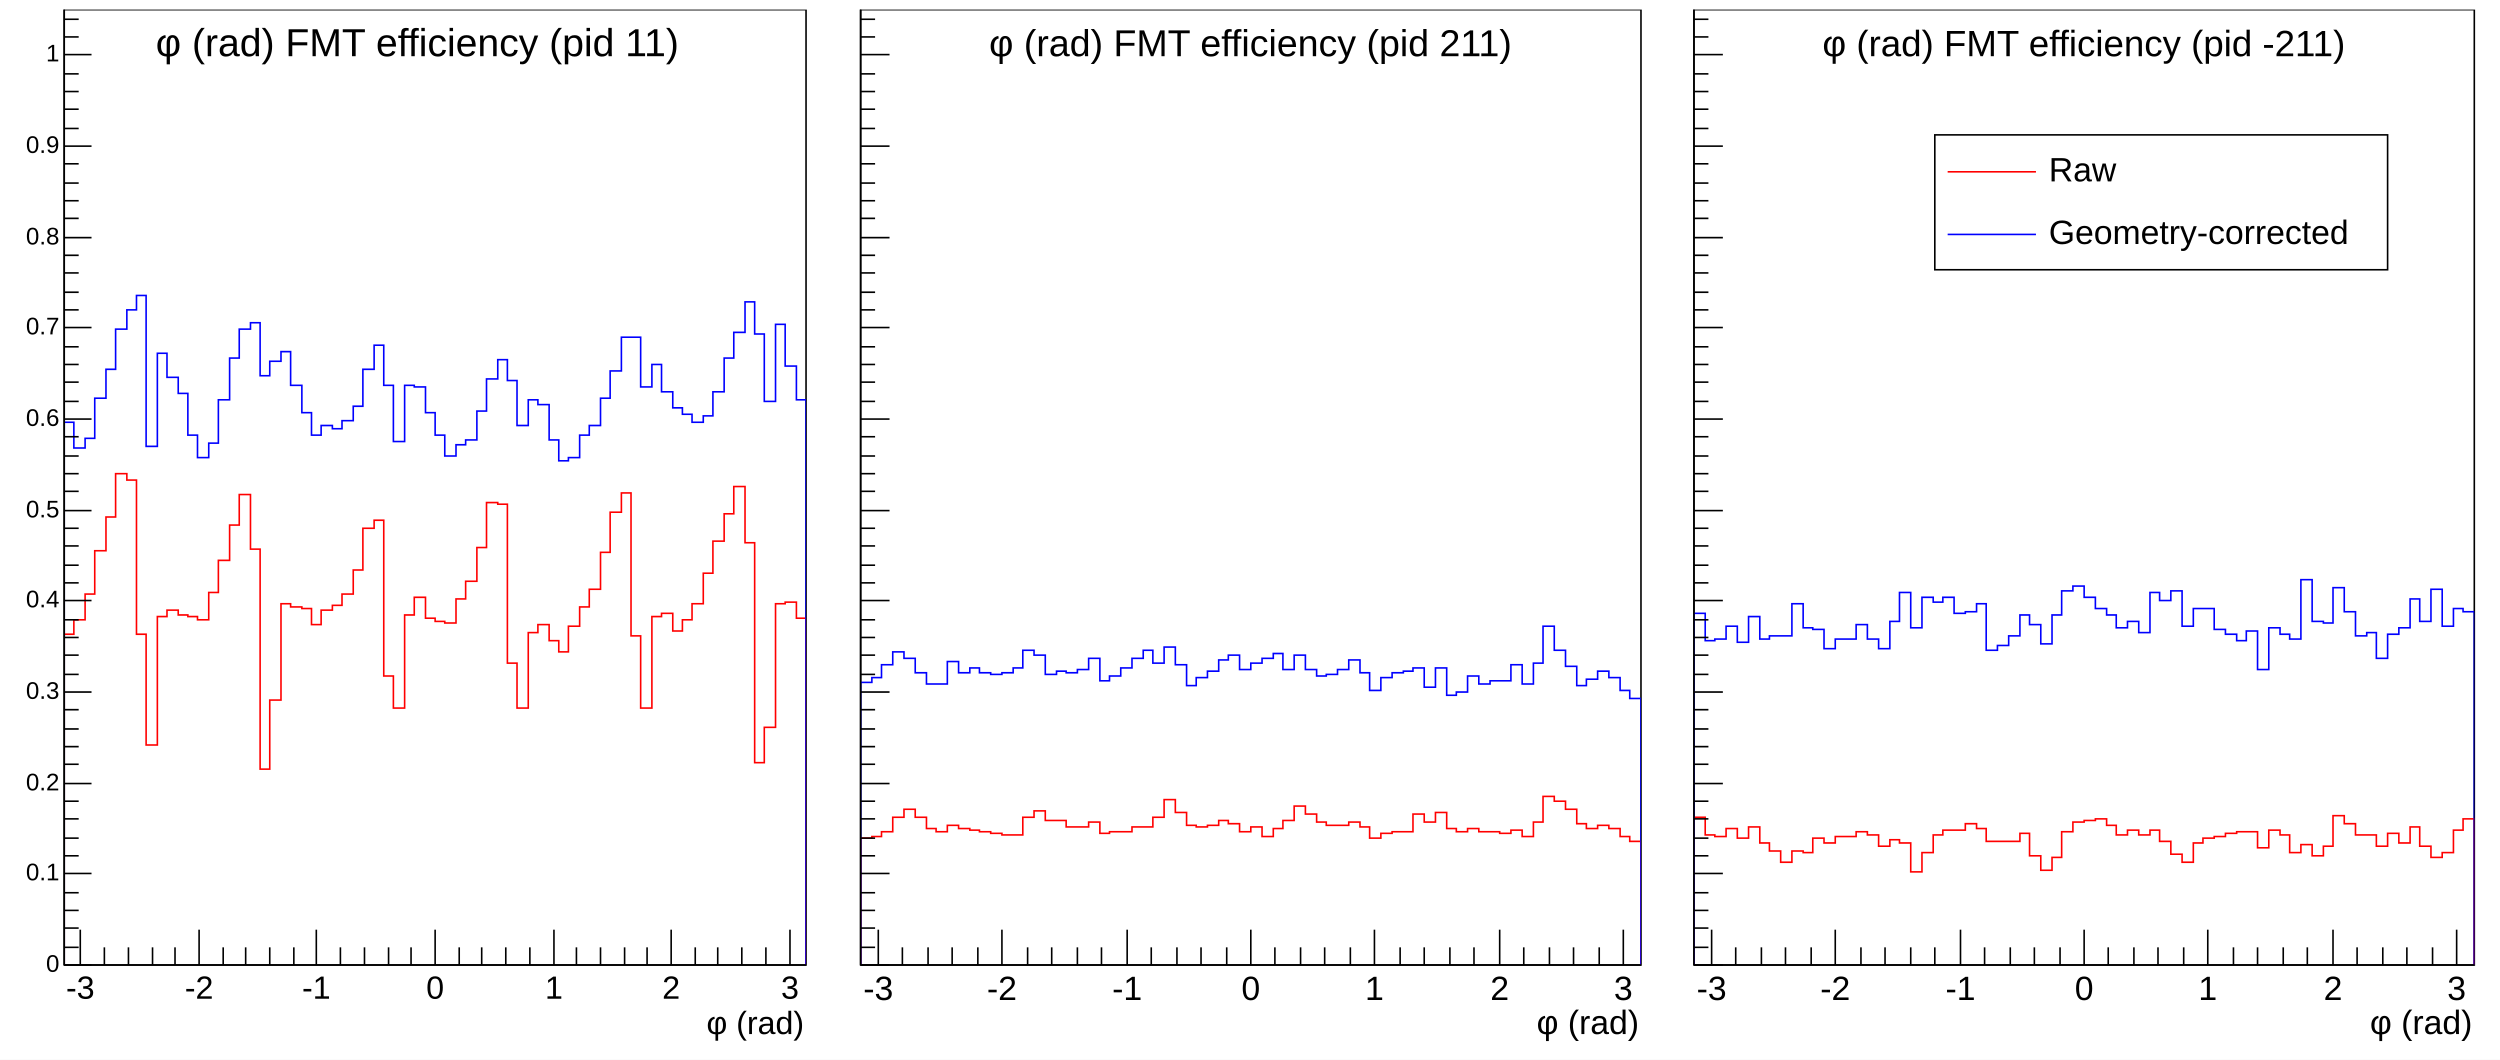
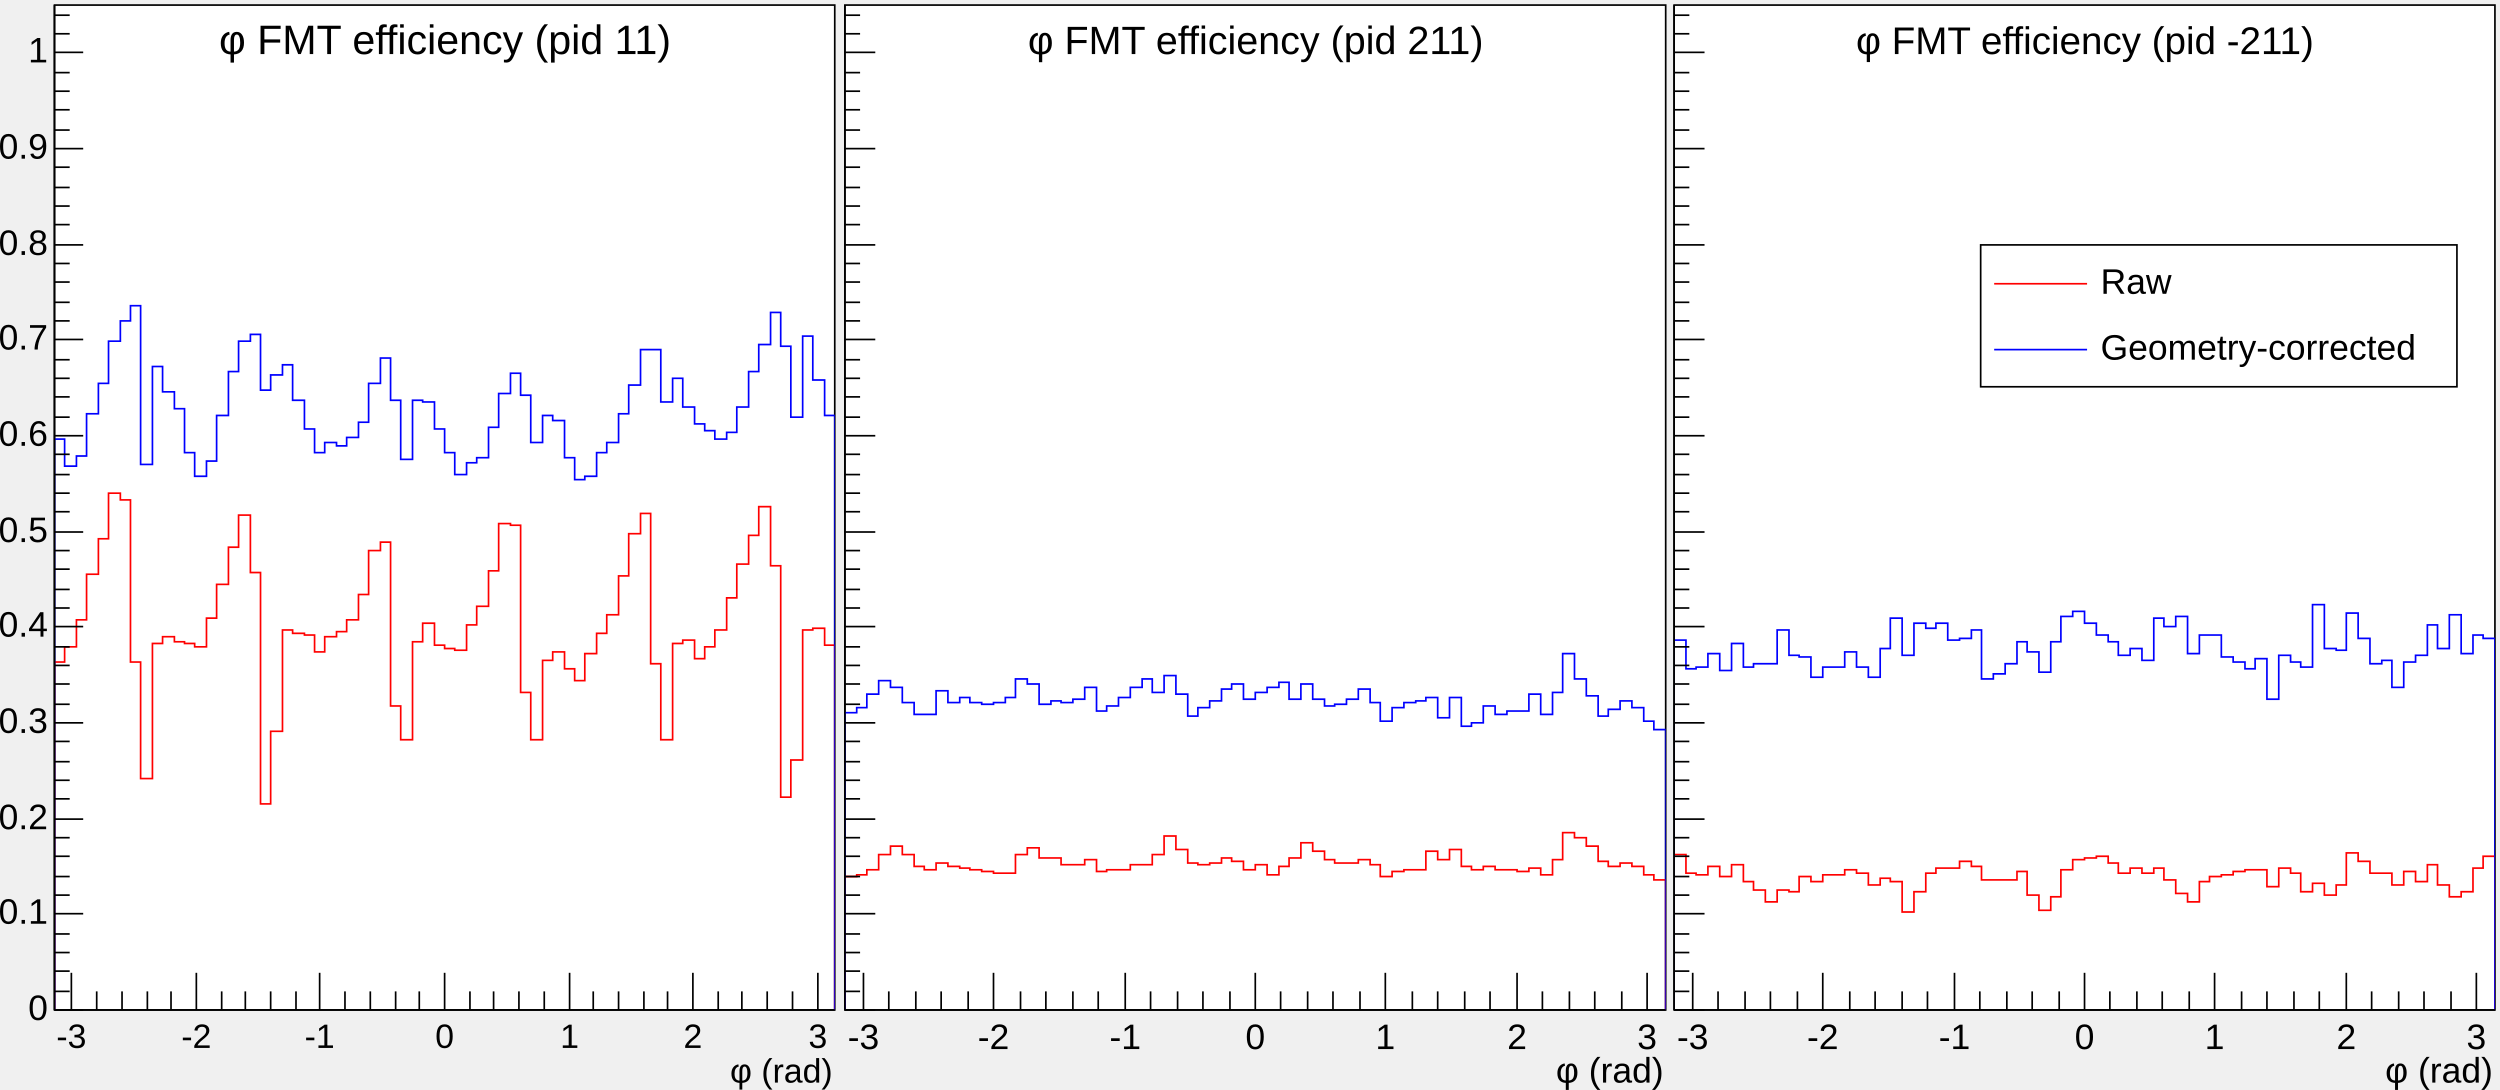
- <svg xmlns="http://www.w3.org/2000/svg" width="1557" height="660" version="1.1" id="svg412">
+ <svg xmlns="http://www.w3.org/2000/svg" width="1480.257" height="645.358" version="1.1" id="svg412">
  <defs id="defs416" />
-   <path style="pointer-events: visiblefill; fill: rgb(255, 255, 255);" d="M0,0H1557V660H0Z" id="path2" />
-   <g id="g410">
-     <svg viewBox="0 0 488 647" preserveAspectRatio="none" x="16" y="6" width="488" height="647" version="1.1" id="svg128">
-       <path d="M0,0H488V647H0Z" style="pointer-events: visiblefill; fill: rgb(255, 255, 255);" id="path6" />
-       <g id="g126">
-         <g transform="translate(24,0)" id="g100">
-           <path d="M0,0H462V595H0Z" style="fill: rgb(255, 255, 255); stroke: rgb(0, 0, 0); stroke-width: 1; pointer-events: visiblefill;" id="path10" />
-           <svg x="0" y="0" overflow="hidden" width="462" height="595" viewBox="0 0 462 595" style="pointer-events: visiblefill;" version="1.1" id="svg20">
-             <g id="g14">
-               <path d="M0,389h6v-9h7v-16h6v-27h7v-21h6v-27h7v4h6v96h6v69h7v-80h6v-4h7v3h6v1h6v2h7v-17h6v-20h7v-22h6v-19h7v34h6v137h6v-43h7v-60h6v2h7v1h6v10h6v-9h7v-3h6v-7h7v-15h6v-26h7v-5h6v97h6v20h7v-58h6v-11h7v13h6v2h6v1h7v-15h6v-11h7v-21h6v-28h7v1h6v99h6v28h7v-47h6v-5h7v10h6v7h6v-16h7v-12h6v-11h7v-23h6v-25h7v-12h6v89h6v45h7v-57h6v-2h7v11h6v-7h6v-10h7v-19h6v-20h7v-17h6v-17h7v35h6v137h6v-22h7v-77h6v-1h7v10h6L462,598H0Z" style="stroke-linejoin: miter; stroke: rgb(255, 0, 0); stroke-width: 1; fill: none;" id="path12" />
-             </g>
-             <g id="g18">
-               <path d="M0,257h6v16h7v-6h6v-25h7v-18h6v-25h7v-12h6v-9h6v94h7v-58h6v15h7v10h6v26h6v14h7v-9h6v-27h7v-26h6v-18h7v-4h6v33h6v-9h7v-6h6v21h7v17h6v14h6v-6h7v2h6v-5h7v-9h6v-23h7v-15h6v25h6v35h7v-35h6v1h7v16h6v14h6v13h7v-7h6v-3h7v-18h6v-20h7v-12h6v13h6v28h7v-16h6v3h7v22h6v13h6v-2h7v-14h6v-6h7v-17h6v-17h7v-21h12v31h7v-14h6v17h7v10h6v4h6v5h7v-4h6v-15h7v-21h6v-16h7v-19h6v20h6v42h7v-48h6v26h7v21h6L462,598H0Z" style="stroke-linejoin: miter; stroke: rgb(0, 0, 255); stroke-width: 1; fill: none;" id="path16" />
-             </g>
-           </svg>
-           <g id="g80">
-             <g transform="translate(0,595)" id="g48">
-               <path d="M0,0h462M10,-22V0M25,-11V0M40,-11V0M55,-11V0M69,-11V0M84,-22V0M99,-11V0M113,-11V0M128,-11V0M143,-11V0M157,-22V0M172,-11V0M187,-11V0M202,-11V0M216,-11V0M231,-22V0M246,-11V0M260,-11V0M275,-11V0M290,-11V0M305,-22V0M319,-11V0M334,-11V0M349,-11V0M363,-11V0M378,-22V0M393,-11V0M407,-11V0M422,-11V0M437,-11V0M452,-22V0" style="stroke: rgb(0, 0, 0); stroke-width: 1;" id="path22" />
-               <g font-family="Arial" font-size="20" xml:space="preserve" fill="#000000" text-anchor="middle" id="g38">
-                 <text dy=".8em" transform="translate(10,5)" id="text24">-3</text>
-                 <text dy=".8em" transform="translate(84,5)" id="text26">-2</text>
-                 <text dy=".8em" transform="translate(157,5)" id="text28">-1</text>
-                 <text dy=".8em" transform="translate(231,5)" id="text30">0</text>
-                 <text dy=".8em" transform="translate(305,5)" id="text32">1</text>
-                 <text dy=".8em" transform="translate(378,5)" id="text34">2</text>
-                 <text dy=".8em" transform="translate(452,5)" id="text36">3</text>
-               </g>
-               <rect x="0" y="0" width="462" height="23" style="opacity: 0; cursor: crosshair;" id="rect40" />
-               <g font-family="Arial" font-size="20" xml:space="preserve" style="cursor: move;" transform="translate(462,36)" id="g46">
-                 <g transform="translate(-62,7)" id="g44">
-                   <text fill="#000000" font-size="20" id="text42">φ (rad)</text>
-                 </g>
-               </g>
-             </g>
-             <g id="g78">
-               <path d="M0,0v595M17,595H0M9,584H0M9,572H0M9,561H0M9,550H0M17,538H0M9,527H0M9,516H0M9,504H0M9,493H0M17,482H0M9,470H0M9,459H0M9,448H0M9,436H0M17,425H0M9,414H0M9,402H0M9,391H0M9,380H0M17,368H0M9,357H0M9,346H0M9,334H0M9,323H0M17,312H0M9,300H0M9,289H0M9,278H0M9,266H0M17,255H0M9,244H0M9,232H0M9,221H0M9,210H0M17,198H0M9,187H0M9,176H0M9,164H0M9,153H0M17,142H0M9,130H0M9,119H0M9,108H0M9,96H0M17,85H0M9,74H0M9,62H0M9,51H0M9,40H0M17,28H0M9,17H0M9,6H0" style="stroke: rgb(0, 0, 0); stroke-width: 1;" id="path50" />
-               <g font-family="Arial" font-size="15" xml:space="preserve" fill="#000000" text-anchor="end" id="g74">
-                 <text dominant-baseline="middle" transform="translate(-3,595)" id="text52">0</text>
-                 <text dominant-baseline="middle" transform="translate(-3,538)" id="text54">0.1</text>
-                 <text dominant-baseline="middle" transform="translate(-3,482)" id="text56">0.2</text>
-                 <text dominant-baseline="middle" transform="translate(-3,425)" id="text58">0.3</text>
-                 <text dominant-baseline="middle" transform="translate(-3,368)" id="text60">0.4</text>
-                 <text dominant-baseline="middle" transform="translate(-3,312)" id="text62">0.5</text>
-                 <text dominant-baseline="middle" transform="translate(-3,255)" id="text64">0.6</text>
-                 <text dominant-baseline="middle" transform="translate(-3,198)" id="text66">0.7</text>
-                 <text dominant-baseline="middle" transform="translate(-3,142)" id="text68">0.8</text>
-                 <text dominant-baseline="middle" transform="translate(-3,85)" id="text70">0.9</text>
-                 <text dominant-baseline="middle" transform="translate(-3,28)" id="text72">1</text>
-               </g>
-               <rect x="-31" y="0" width="31" height="595" style="opacity: 0; cursor: crosshair;" id="rect76" />
-             </g>
+   <g transform="translate(32.25733,3)" id="g100">
+     <path d="M 0,0 H 462 V 595 H 0 Z" style="fill:#ffffff;stroke:#000000;stroke-width:1" id="path10" />
+     <svg x="0" y="0" overflow="hidden" width="462" height="595" viewBox="0 0 462 595" version="1.1" id="svg20">
+       <g id="g14">
+         <path d="m 0,389 h 6 v -9 h 7 v -16 h 6 v -27 h 7 v -21 h 6 v -27 h 7 v 4 h 6 v 96 h 6 v 69 h 7 v -80 h 6 v -4 h 7 v 3 h 6 v 1 h 6 v 2 h 7 v -17 h 6 v -20 h 7 v -22 h 6 v -19 h 7 v 34 h 6 v 137 h 6 v -43 h 7 v -60 h 6 v 2 h 7 v 1 h 6 v 10 h 6 v -9 h 7 v -3 h 6 v -7 h 7 v -15 h 6 v -26 h 7 v -5 h 6 v 97 h 6 v 20 h 7 v -58 h 6 v -11 h 7 v 13 h 6 v 2 h 6 v 1 h 7 v -15 h 6 v -11 h 7 v -21 h 6 v -28 h 7 v 1 h 6 v 99 h 6 v 28 h 7 v -47 h 6 v -5 h 7 v 10 h 6 v 7 h 6 v -16 h 7 v -12 h 6 v -11 h 7 v -23 h 6 v -25 h 7 v -12 h 6 v 89 h 6 v 45 h 7 v -57 h 6 v -2 h 7 v 11 h 6 v -7 h 6 v -10 h 7 v -19 h 6 v -20 h 7 v -17 h 6 v -17 h 7 v 35 h 6 v 137 h 6 v -22 h 7 v -77 h 6 v -1 h 7 v 10 h 6 V 598 H 0 Z" style="fill:none;stroke:#ff0000;stroke-width:1;stroke-linejoin:miter" id="path12" />
+       </g>
+       <g id="g18">
+         <path d="m 0,257 h 6 v 16 h 7 v -6 h 6 v -25 h 7 v -18 h 6 v -25 h 7 v -12 h 6 v -9 h 6 v 94 h 7 v -58 h 6 v 15 h 7 v 10 h 6 v 26 h 6 v 14 h 7 v -9 h 6 v -27 h 7 v -26 h 6 v -18 h 7 v -4 h 6 v 33 h 6 v -9 h 7 v -6 h 6 v 21 h 7 v 17 h 6 v 14 h 6 v -6 h 7 v 2 h 6 v -5 h 7 v -9 h 6 v -23 h 7 v -15 h 6 v 25 h 6 v 35 h 7 v -35 h 6 v 1 h 7 v 16 h 6 v 14 h 6 v 13 h 7 v -7 h 6 v -3 h 7 v -18 h 6 v -20 h 7 v -12 h 6 v 13 h 6 v 28 h 7 v -16 h 6 v 3 h 7 v 22 h 6 v 13 h 6 v -2 h 7 v -14 h 6 v -6 h 7 v -17 h 6 v -17 h 7 v -21 h 12 v 31 h 7 v -14 h 6 v 17 h 7 v 10 h 6 v 4 h 6 v 5 h 7 v -4 h 6 v -15 h 7 v -21 h 6 v -16 h 7 v -19 h 6 v 20 h 6 v 42 h 7 v -48 h 6 v 26 h 7 v 21 h 6 V 598 H 0 Z" style="fill:none;stroke:#0000ff;stroke-width:1;stroke-linejoin:miter" id="path16" />
+       </g>
+     </svg>
+     <g id="g80">
+       <g transform="translate(0,595)" id="g48">
+         <path d="M 0,0 H 462 M 10,-22 V 0 M 25,-11 V 0 M 40,-11 V 0 M 55,-11 V 0 M 69,-11 V 0 M 84,-22 V 0 M 99,-11 V 0 m 14,-11 V 0 m 15,-11 V 0 m 15,-11 V 0 m 14,-22 V 0 m 15,-11 V 0 m 15,-11 V 0 m 15,-11 V 0 m 14,-11 V 0 m 15,-22 V 0 m 15,-11 V 0 m 14,-11 V 0 m 15,-11 V 0 m 15,-11 V 0 m 15,-22 V 0 m 14,-11 V 0 m 15,-11 V 0 m 15,-11 V 0 m 14,-11 V 0 m 15,-22 V 0 m 15,-11 V 0 m 14,-11 V 0 m 15,-11 V 0 m 15,-11 V 0 m 15,-22 V 0" style="stroke:#000000;stroke-width:1" id="path22" />
+         <g font-family="Arial" font-size="20px" xml:space="preserve" fill="#000000" text-anchor="middle" id="g38" transform="translate(0,1.464844)">
+           <text dy="0.8em" transform="translate(10,5)" id="text24">-3</text>
+           <text dy="0.8em" transform="translate(84,5)" id="text26">-2</text>
+           <text dy="0.8em" transform="translate(157,5)" id="text28">-1</text>
+           <text dy="0.8em" transform="translate(231,5)" id="text30">0</text>
+           <text dy="0.8em" transform="translate(305,5)" id="text32">1</text>
+           <text dy="0.8em" transform="translate(378,5)" id="text34">2</text>
+           <text dy="0.8em" transform="translate(452,5)" id="text36">3</text>
+         </g>
+         <rect x="0" y="0" width="462" height="23" style="opacity:0" id="rect40" />
+         <g font-family="Arial" font-size="20px" xml:space="preserve" transform="translate(462,36)" id="g46">
+           <g transform="translate(-62,7)" id="g44">
+             <text fill="#000000" font-size="20px" id="text42">φ (rad)</text>
          </g>
-           <path d="M2,2h15v-5h-20v20h5Z" style="opacity: 0; cursor: nw-resize;" id="path82" />
-           <path d="M460,2h-15v-5h20v20h-5 Z" style="opacity: 0; cursor: ne-resize;" id="path84" />
-           <path d="M2,593h15v5h-20v-20h5Z" style="opacity: 0; cursor: sw-resize;" id="path86" />
-           <path d="M460,593h-15v5h20v-20h-5Z" style="opacity: 0; cursor: se-resize;" id="path88" />
-           <path d="M-3,18h5v559h-5Z" style="opacity: 0; cursor: w-resize;" id="path90" />
-           <path d="M465,18h-5v559h5Z" style="opacity: 0; cursor: e-resize;" id="path92" />
-           <path d="M18,-3v5h426v-5Z" style="opacity: 0; cursor: n-resize;" id="path94" />
-           <path d="M18,598v-5h426v5Z" style="opacity: 0; cursor: s-resize;" id="path96" />
-           <style id="style98">
+         </g>
+       </g>
+       <g id="g78">
+         <path d="m 0,0 v 595 m 17,0 H 0 M 9,584 H 0 M 9,572 H 0 M 9,561 H 0 M 9,550 H 0 M 17,538 H 0 M 9,527 H 0 M 9,516 H 0 M 9,504 H 0 M 9,493 H 0 M 17,482 H 0 M 9,470 H 0 M 9,459 H 0 M 9,448 H 0 M 9,436 H 0 M 17,425 H 0 M 9,414 H 0 M 9,402 H 0 M 9,391 H 0 M 9,380 H 0 M 17,368 H 0 M 9,357 H 0 M 9,346 H 0 M 9,334 H 0 M 9,323 H 0 M 17,312 H 0 M 9,300 H 0 M 9,289 H 0 M 9,278 H 0 M 9,266 H 0 M 17,255 H 0 M 9,244 H 0 M 9,232 H 0 M 9,221 H 0 M 9,210 H 0 M 17,198 H 0 M 9,187 H 0 M 9,176 H 0 M 9,164 H 0 M 9,153 H 0 M 17,142 H 0 M 9,130 H 0 M 9,119 H 0 M 9,108 H 0 M 9,96 H 0 M 17,85 H 0 M 9,74 H 0 M 9,62 H 0 M 9,51 H 0 M 9,40 H 0 M 17,28 H 0 M 9,17 H 0 M 9,6 H 0" style="stroke:#000000;stroke-width:1" id="path50" />
+         <rect x="-31" y="0" width="31" height="595" style="opacity:0" id="rect76" />
+       </g>
+     </g>
+     <path d="M 2,2 H 17 V -3 H -3 v 20 h 5 z" style="opacity:0" id="path82" />
+     <path d="m 460,2 h -15 v -5 h 20 v 20 h -5 z" style="opacity:0" id="path84" />
+     <path d="m 2,593 h 15 v 5 H -3 v -20 h 5 z" style="opacity:0" id="path86" />
+     <path d="m 460,593 h -15 v 5 h 20 v -20 h -5 z" style="opacity:0" id="path88" />
+     <path d="M -3,18 H 2 V 577 H -3 Z" style="opacity:0" id="path90" />
+     <path d="m 465,18 h -5 v 559 h 5 z" style="opacity:0" id="path92" />
+     <path d="M 18,-3 V 2 H 444 V -3 Z" style="opacity:0" id="path94" />
+     <path d="m 18,598 v -5 h 426 v 5 z" style="opacity:0" id="path96" />
+     <style id="style98">
.jsroot rect.h1bin { stroke: #4572A7; fill: #4572A7; opacity: 0; }
.jsroot rect.zoom { stroke: steelblue; fill-opacity: 0.1; }
.jsroot path.zoom { stroke: steelblue; fill-opacity: 0.1; }
.jsroot svg:not(:root) { overflow: hidden; }</style>
+   </g>
+   <g transform="matrix(0.812,0,0,0.812,129.7055,32)" id="g106" style="font-size:24px;font-family:Arial">
+     <text fill="#000000" font-size="30px" id="text104">φ FMT efficiency (pid 11)</text>
+   </g>
+   <g transform="translate(500.2573,3)" id="g226">
+     <path d="M 0,0 H 486 V 595 H 0 Z" style="fill:#ffffff;stroke:#000000;stroke-width:1" id="path136" />
+     <svg x="0" y="0" overflow="hidden" width="486" height="595" viewBox="0 0 486 595" version="1.1" id="svg146">
+       <g id="g140">
+         <path d="m 0,516 h 7 v -1 h 6 v -3 h 7 v -9 h 7 v -5 h 7 v 5 h 7 v 7 h 6 v 2 h 7 v -4 h 7 v 2 h 7 v 1 h 6 v 1 h 7 v 1 h 7 v 1 h 13 v -11 h 7 v -4 h 7 v 6 h 13 v 4 h 14 v -3 h 7 v 7 h 6 v -1 h 14 v -3 h 13 v -6 h 7 v -11 h 7 v 8 h 7 v 8 h 6 v 1 h 7 v -1 h 7 v -3 h 6 v 2 h 7 v 5 h 7 v -3 h 7 v 6 h 7 v -5 h 6 v -5 h 7 v -9 h 7 v 5 h 7 v 5 h 6 v 2 h 14 v -2 h 7 v 3 h 6 v 7 h 7 v -3 h 7 v -1 h 13 v -11 h 7 v 5 h 7 v -6 h 7 v 10 h 6 v 2 h 7 v -2 h 7 v 2 h 13 v 1 h 7 v -2 h 7 v 4 h 7 v -9 h 6 v -16 h 7 v 3 h 7 v 5 h 7 v 9 h 6 v 3 h 7 v -2 h 7 v 2 h 7 v 5 h 6 v 3 h 7 v 80 H 0 Z" style="fill:none;stroke:#ff0000;stroke-width:1;stroke-linejoin:miter" id="path138" />
+       </g>
+       <g id="g144">
+         <path d="m 0,419 h 7 v -3 h 6 v -8 h 7 v -8 h 7 v 4 h 7 v 9 h 7 v 7 h 13 v -14 h 7 v 7 h 7 v -3 h 6 v 3 h 7 v 1 h 7 v -1 h 7 v -3 h 6 v -11 h 7 v 3 h 7 v 12 h 7 v -2 h 6 v 1 h 7 v -2 h 7 v -7 h 7 v 14 h 6 v -3 h 7 v -5 h 7 v -6 h 7 v -5 h 6 v 8 h 7 v -10 h 7 v 11 h 7 v 13 h 6 v -5 h 7 v -4 h 7 v -7 h 6 v -3 h 7 v 9 h 7 v -4 h 7 v -3 h 7 v -3 h 6 v 10 h 7 v -9 h 7 v 9 h 7 v 4 h 6 v -1 h 7 v -3 h 7 v -6 h 7 v 8 h 6 v 11 h 7 v -8 h 7 v -3 h 7 v -1 h 6 v -2 h 7 v 12 h 7 v -12 h 7 v 17 h 6 v -2 h 7 v -10 h 7 v 5 h 7 v -2 h 13 v -10 h 7 v 12 h 7 v -13 h 6 v -23 h 7 v 15 h 7 v 10 h 7 v 12 h 6 v -4 h 7 v -5 h 7 v 4 h 7 v 8 h 6 v 5 h 7 V 598 H 0 Z" style="fill:none;stroke:#0000ff;stroke-width:1;stroke-linejoin:miter" id="path142" />
+       </g>
+     </svg>
+     <g id="g206">
+       <g transform="translate(0,595)" id="g174">
+         <path d="M 0,0 H 486 M 11,-22 V 0 M 26,-11 V 0 M 42,-11 V 0 M 57,-11 V 0 M 73,-11 V 0 M 88,-22 V 0 m 16,-11 V 0 m 15,-11 V 0 m 16,-11 V 0 m 15,-11 V 0 m 16,-22 V 0 m 15,-11 V 0 m 16,-11 V 0 m 15,-11 V 0 m 16,-11 V 0 m 15,-22 V 0 m 15,-11 V 0 m 16,-11 V 0 m 15,-11 V 0 m 16,-11 V 0 m 15,-22 V 0 m 16,-11 V 0 m 15,-11 V 0 m 16,-11 V 0 m 15,-11 V 0 m 16,-22 V 0 m 15,-11 V 0 m 16,-11 V 0 m 15,-11 V 0 m 16,-11 V 0 m 15,-22 V 0" style="stroke:#000000;stroke-width:1" id="path148" />
+         <g font-family="Arial" font-size="21px" xml:space="preserve" fill="#000000" text-anchor="middle" id="g164" transform="translate(0,1.363085)">
+           <text dy="0.8em" transform="translate(11,5)" id="text150">-3</text>
+           <text dy="0.8em" transform="translate(88,5)" id="text152">-2</text>
+           <text dy="0.8em" transform="translate(166,5)" id="text154">-1</text>
+           <text dy="0.8em" transform="translate(243,5)" id="text156">0</text>
+           <text dy="0.8em" transform="translate(320,5)" id="text158">1</text>
+           <text dy="0.8em" transform="translate(398,5)" id="text160">2</text>
+           <text dy="0.8em" transform="translate(475,5)" id="text162">3</text>
        </g>
-         <g transform="translate(73,3)" font-family="Arial" font-size="24" xml:space="preserve" style="cursor: move;" id="g124">
-           <path d="M0,0H342V36H0Z" style="fill: none; pointer-events: visiblefill;" id="path102" />
-           <g transform="translate(8,26) scale(0.812)" id="g106">
-             <text fill="#000000" font-size="30" id="text104">φ (rad) FMT efficiency (pid 11)</text>
+         <rect x="0" y="0" width="486" height="24" style="opacity:0" id="rect166" />
+         <g font-family="Arial" font-size="21px" xml:space="preserve" transform="translate(486,36)" id="g172">
+           <g transform="translate(-65,7)" id="g170">
+             <text fill="#000000" font-size="21px" id="text168">φ (rad)</text>
          </g>
-           <path d="M2,2h15v-5h-20v20h5Z" style="opacity: 0; cursor: nw-resize;" id="path108" />
-           <path d="M340,2h-15v-5h20v20h-5 Z" style="opacity: 0; cursor: ne-resize;" id="path110" />
-           <path d="M2,34h15v5h-20v-20h5Z" style="opacity: 0; cursor: sw-resize;" id="path112" />
-           <path d="M340,34h-15v5h20v-20h-5Z" style="opacity: 0; cursor: se-resize;" id="path114" />
-           <path d="M-3,18h5v0h-5Z" style="opacity: 0; cursor: w-resize;" id="path116" />
-           <path d="M345,18h-5v0h5Z" style="opacity: 0; cursor: e-resize;" id="path118" />
-           <path d="M18,-3v5h306v-5Z" style="opacity: 0; cursor: n-resize;" id="path120" />
-           <path d="M18,39v-5h306v5Z" style="opacity: 0; cursor: s-resize;" id="path122" />
        </g>
      </g>
-     </svg>
-     <svg viewBox="0 0 488 647" preserveAspectRatio="none" x="535" y="6" width="488" height="647" version="1.1" id="svg254">
-       <path d="M0,0H488V647H0Z" style="pointer-events: visiblefill; fill: rgb(255, 255, 255);" id="path132" />
-       <g id="g252">
-         <g transform="translate(1,0)" id="g226">
-           <path d="M0,0H486V595H0Z" style="fill: rgb(255, 255, 255); stroke: rgb(0, 0, 0); stroke-width: 1; pointer-events: visiblefill;" id="path136" />
-           <svg x="0" y="0" overflow="hidden" width="486" height="595" viewBox="0 0 486 595" style="pointer-events: visiblefill;" version="1.1" id="svg146">
-             <g id="g140">
-               <path d="M0,516h7v-1h6v-3h7v-9h7v-5h7v5h7v7h6v2h7v-4h7v2h7v1h6v1h7v1h7v1h13v-11h7v-4h7v6h13v4h14v-3h7v7h6v-1h14v-3h13v-6h7v-11h7v8h7v8h6v1h7v-1h7v-3h6v2h7v5h7v-3h7v6h7v-5h6v-5h7v-9h7v5h7v5h6v2h14v-2h7v3h6v7h7v-3h7v-1h13v-11h7v5h7v-6h7v10h6v2h7v-2h7v2h13v1h7v-2h7v4h7v-9h6v-16h7v3h7v5h7v9h6v3h7v-2h7v2h7v5h6v3h7L486,598H0Z" style="stroke-linejoin: miter; stroke: rgb(255, 0, 0); stroke-width: 1; fill: none;" id="path138" />
-             </g>
-             <g id="g144">
-               <path d="M0,419h7v-3h6v-8h7v-8h7v4h7v9h7v7h13v-14h7v7h7v-3h6v3h7v1h7v-1h7v-3h6v-11h7v3h7v12h7v-2h6v1h7v-2h7v-7h7v14h6v-3h7v-5h7v-6h7v-5h6v8h7v-10h7v11h7v13h6v-5h7v-4h7v-7h6v-3h7v9h7v-4h7v-3h7v-3h6v10h7v-9h7v9h7v4h6v-1h7v-3h7v-6h7v8h6v11h7v-8h7v-3h7v-1h6v-2h7v12h7v-12h7v17h6v-2h7v-10h7v5h7v-2h13v-10h7v12h7v-13h6v-23h7v15h7v10h7v12h6v-4h7v-5h7v4h7v8h6v5h7L486,598H0Z" style="stroke-linejoin: miter; stroke: rgb(0, 0, 255); stroke-width: 1; fill: none;" id="path142" />
-             </g>
-           </svg>
-           <g id="g206">
-             <g transform="translate(0,595)" id="g174">
-               <path d="M0,0h486M11,-22V0M26,-11V0M42,-11V0M57,-11V0M73,-11V0M88,-22V0M104,-11V0M119,-11V0M135,-11V0M150,-11V0M166,-22V0M181,-11V0M197,-11V0M212,-11V0M228,-11V0M243,-22V0M258,-11V0M274,-11V0M289,-11V0M305,-11V0M320,-22V0M336,-11V0M351,-11V0M367,-11V0M382,-11V0M398,-22V0M413,-11V0M429,-11V0M444,-11V0M460,-11V0M475,-22V0" style="stroke: rgb(0, 0, 0); stroke-width: 1;" id="path148" />
-               <g font-family="Arial" font-size="21" xml:space="preserve" fill="#000000" text-anchor="middle" id="g164">
-                 <text dy=".8em" transform="translate(11,5)" id="text150">-3</text>
-                 <text dy=".8em" transform="translate(88,5)" id="text152">-2</text>
-                 <text dy=".8em" transform="translate(166,5)" id="text154">-1</text>
-                 <text dy=".8em" transform="translate(243,5)" id="text156">0</text>
-                 <text dy=".8em" transform="translate(320,5)" id="text158">1</text>
-                 <text dy=".8em" transform="translate(398,5)" id="text160">2</text>
-                 <text dy=".8em" transform="translate(475,5)" id="text162">3</text>
-               </g>
-               <rect x="0" y="0" width="486" height="24" style="opacity: 0; cursor: crosshair;" id="rect166" />
-               <g font-family="Arial" font-size="21" xml:space="preserve" style="cursor: move;" transform="translate(486,36)" id="g172">
-                 <g transform="translate(-65,7)" id="g170">
-                   <text fill="#000000" font-size="21" id="text168">φ (rad)</text>
-                 </g>
-               </g>
-             </g>
-             <g id="g204">
-               <path d="M0,0v595M18,595H0M9,584H0M9,572H0M9,561H0M9,550H0M18,538H0M9,527H0M9,516H0M9,504H0M9,493H0M18,482H0M9,470H0M9,459H0M9,448H0M9,436H0M18,425H0M9,414H0M9,402H0M9,391H0M9,380H0M18,368H0M9,357H0M9,346H0M9,334H0M9,323H0M18,312H0M9,300H0M9,289H0M9,278H0M9,266H0M18,255H0M9,244H0M9,232H0M9,221H0M9,210H0M18,198H0M9,187H0M9,176H0M9,164H0M9,153H0M18,142H0M9,130H0M9,119H0M9,108H0M9,96H0M18,85H0M9,74H0M9,62H0M9,51H0M9,40H0M18,28H0M9,17H0M9,6H0" style="stroke: rgb(0, 0, 0); stroke-width: 1;" id="path176" />
-               <g font-family="Arial" font-size="21" xml:space="preserve" fill="#000000" text-anchor="end" id="g200">
-                 <text dominant-baseline="middle" transform="translate(-3,595)" id="text178">0</text>
-                 <text dominant-baseline="middle" transform="translate(-3,538)" id="text180">0.1</text>
-                 <text dominant-baseline="middle" transform="translate(-3,482)" id="text182">0.2</text>
-                 <text dominant-baseline="middle" transform="translate(-3,425)" id="text184">0.3</text>
-                 <text dominant-baseline="middle" transform="translate(-3,368)" id="text186">0.4</text>
-                 <text dominant-baseline="middle" transform="translate(-3,312)" id="text188">0.5</text>
-                 <text dominant-baseline="middle" transform="translate(-3,255)" id="text190">0.6</text>
-                 <text dominant-baseline="middle" transform="translate(-3,198)" id="text192">0.7</text>
-                 <text dominant-baseline="middle" transform="translate(-3,142)" id="text194">0.8</text>
-                 <text dominant-baseline="middle" transform="translate(-3,85)" id="text196">0.9</text>
-                 <text dominant-baseline="middle" transform="translate(-3,28)" id="text198">1</text>
-               </g>
-               <rect x="-33" y="0" width="33" height="595" style="opacity: 0; cursor: crosshair;" id="rect202" />
-             </g>
-           </g>
-           <path d="M2,2h15v-5h-20v20h5Z" style="opacity: 0; cursor: nw-resize;" id="path208" />
-           <path d="M484,2h-15v-5h20v20h-5 Z" style="opacity: 0; cursor: ne-resize;" id="path210" />
-           <path d="M2,593h15v5h-20v-20h5Z" style="opacity: 0; cursor: sw-resize;" id="path212" />
-           <path d="M484,593h-15v5h20v-20h-5Z" style="opacity: 0; cursor: se-resize;" id="path214" />
-           <path d="M-3,18h5v559h-5Z" style="opacity: 0; cursor: w-resize;" id="path216" />
-           <path d="M489,18h-5v559h5Z" style="opacity: 0; cursor: e-resize;" id="path218" />
-           <path d="M18,-3v5h450v-5Z" style="opacity: 0; cursor: n-resize;" id="path220" />
-           <path d="M18,598v-5h450v5Z" style="opacity: 0; cursor: s-resize;" id="path222" />
-           <style id="style224">
+       <g id="g204">
+         <path d="m 0,0 v 595 m 18,0 H 0 M 9,584 H 0 M 9,572 H 0 M 9,561 H 0 M 9,550 H 0 M 18,538 H 0 M 9,527 H 0 M 9,516 H 0 M 9,504 H 0 M 9,493 H 0 M 18,482 H 0 M 9,470 H 0 M 9,459 H 0 M 9,448 H 0 M 9,436 H 0 M 18,425 H 0 M 9,414 H 0 M 9,402 H 0 M 9,391 H 0 M 9,380 H 0 M 18,368 H 0 M 9,357 H 0 M 9,346 H 0 M 9,334 H 0 M 9,323 H 0 M 18,312 H 0 M 9,300 H 0 M 9,289 H 0 M 9,278 H 0 M 9,266 H 0 M 18,255 H 0 M 9,244 H 0 M 9,232 H 0 M 9,221 H 0 M 9,210 H 0 M 18,198 H 0 M 9,187 H 0 M 9,176 H 0 M 9,164 H 0 M 9,153 H 0 M 18,142 H 0 M 9,130 H 0 M 9,119 H 0 M 9,108 H 0 M 9,96 H 0 M 18,85 H 0 M 9,74 H 0 M 9,62 H 0 M 9,51 H 0 M 9,40 H 0 M 18,28 H 0 M 9,17 H 0 M 9,6 H 0" style="stroke:#000000;stroke-width:1" id="path176" />
+         <rect x="-33" y="0" width="33" height="595" style="opacity:0" id="rect202" />
+       </g>
+     </g>
+     <path d="M 2,2 H 17 V -3 H -3 v 20 h 5 z" style="opacity:0" id="path208" />
+     <path d="m 484,2 h -15 v -5 h 20 v 20 h -5 z" style="opacity:0" id="path210" />
+     <path d="m 2,593 h 15 v 5 H -3 v -20 h 5 z" style="opacity:0" id="path212" />
+     <path d="m 484,593 h -15 v 5 h 20 v -20 h -5 z" style="opacity:0" id="path214" />
+     <path d="M -3,18 H 2 V 577 H -3 Z" style="opacity:0" id="path216" />
+     <path d="m 489,18 h -5 v 559 h 5 z" style="opacity:0" id="path218" />
+     <path d="M 18,-3 V 2 H 468 V -3 Z" style="opacity:0" id="path220" />
+     <path d="m 18,598 v -5 h 450 v 5 z" style="opacity:0" id="path222" />
+     <style id="style224">
.jsroot rect.h1bin { stroke: #4572A7; fill: #4572A7; opacity: 0; }
.jsroot rect.zoom { stroke: steelblue; fill-opacity: 0.1; }
.jsroot path.zoom { stroke: steelblue; fill-opacity: 0.1; }
.jsroot svg:not(:root) { overflow: hidden; }</style>
+   </g>
+   <g transform="matrix(0.779,0,0,0.779,608.6345,32)" id="g232" style="font-size:23px;font-family:Arial">
+     <text fill="#000000" font-size="30px" id="text230">φ FMT efficiency (pid 211)</text>
+   </g>
+   <g transform="translate(991.2573,3)" id="g352">
+     <path d="M 0,0 H 486 V 595 H 0 Z" style="fill:#ffffff;stroke:#000000;stroke-width:1" id="path262" />
+     <svg x="0" y="0" overflow="hidden" width="486" height="595" viewBox="0 0 486 595" version="1.1" id="svg272">
+       <g id="g266">
+         <path d="m 0,503 h 7 v 11 h 6 v 1 h 7 v -5 h 7 v 6 h 7 v -7 h 7 v 10 h 6 v 5 h 7 v 7 h 7 v -7 h 7 v 1 h 6 v -9 h 7 v 3 h 7 v -4 h 13 v -3 h 7 v 2 h 7 v 7 h 7 v -4 h 6 v 2 h 7 v 18 h 7 v -12 h 7 v -11 h 6 v -3 h 14 v -4 h 7 v 3 h 6 v 8 h 21 v -5 h 6 v 14 h 7 v 9 h 7 v -8 h 6 v -16 h 7 v -6 h 7 v -1 h 7 v -1 h 7 v 4 h 6 v 6 h 7 v -3 h 7 v 3 h 7 v -3 h 6 v 7 h 7 v 8 h 7 v 5 h 7 v -12 h 6 v -3 h 7 v -1 h 7 v -2 h 7 v -1 h 13 v 10 h 7 v -11 h 7 v 3 h 6 v 11 h 7 v -5 h 7 v 7 h 7 v -6 h 6 v -19 h 7 v 5 h 7 v 7 h 13 v 7 h 7 v -8 h 7 v 6 h 7 v -10 h 6 v 12 h 7 v 7 h 7 v -3 h 7 v -14 h 6 v -7 h 7 v 94 H 0 Z" style="fill:none;stroke:#ff0000;stroke-width:1;stroke-linejoin:miter" id="path264" />
+       </g>
+       <g id="g270">
+         <path d="m 0,376 h 7 v 17 h 6 v -1 h 7 v -8 h 7 v 10 h 7 v -16 h 7 v 14 h 6 v -2 h 14 v -20 h 7 v 15 h 6 v 1 h 7 v 12 h 7 v -6 h 13 v -9 h 7 v 9 h 7 v 6 h 7 v -17 h 6 v -18 h 7 v 22 h 7 v -19 h 7 v 3 h 6 v -3 h 7 v 10 h 7 v -1 h 7 v -5 h 6 v 29 h 7 v -3 h 7 v -6 h 7 v -13 h 6 v 6 h 7 v 12 h 7 v -18 h 6 v -15 h 7 v -3 h 7 v 7 h 7 v 7 h 7 v 4 h 6 v 8 h 7 v -4 h 7 v 7 h 7 v -25 h 6 v 5 h 7 v -6 h 7 v 22 h 7 v -11 h 13 v 13 h 7 v 3 h 7 v 4 h 6 v -6 h 7 v 24 h 7 v -26 h 7 v 4 h 6 v 3 h 7 v -37 h 7 v 26 h 7 v 1 h 6 v -22 h 7 v 15 h 7 v 15 h 7 v -2 h 6 v 16 h 7 v -15 h 7 v -4 h 7 v -18 h 6 v 14 h 7 v -20 h 7 v 23 h 7 v -11 h 6 v 2 h 7 V 598 H 0 Z" style="fill:none;stroke:#0000ff;stroke-width:1;stroke-linejoin:miter" id="path268" />
+       </g>
+     </svg>
+     <g id="g332">
+       <g transform="translate(0,595)" id="g300">
+         <path d="M 0,0 H 486 M 11,-22 V 0 M 26,-11 V 0 M 42,-11 V 0 M 57,-11 V 0 M 73,-11 V 0 M 88,-22 V 0 m 16,-11 V 0 m 15,-11 V 0 m 16,-11 V 0 m 15,-11 V 0 m 16,-22 V 0 m 15,-11 V 0 m 16,-11 V 0 m 15,-11 V 0 m 16,-11 V 0 m 15,-22 V 0 m 15,-11 V 0 m 16,-11 V 0 m 15,-11 V 0 m 16,-11 V 0 m 15,-22 V 0 m 16,-11 V 0 m 15,-11 V 0 m 16,-11 V 0 m 15,-11 V 0 m 16,-22 V 0 m 15,-11 V 0 m 16,-11 V 0 m 15,-11 V 0 m 16,-11 V 0 m 15,-22 V 0" style="stroke:#000000;stroke-width:1" id="path274" />
+         <g font-family="Arial" font-size="21px" xml:space="preserve" fill="#000000" text-anchor="middle" id="g290" transform="translate(0,1.363085)">
+           <text dy="0.8em" transform="translate(11,5)" id="text276">-3</text>
+           <text dy="0.8em" transform="translate(88,5)" id="text278">-2</text>
+           <text dy="0.8em" transform="translate(166,5)" id="text280">-1</text>
+           <text dy="0.8em" transform="translate(243,5)" id="text282">0</text>
+           <text dy="0.8em" transform="translate(320,5)" id="text284">1</text>
+           <text dy="0.8em" transform="translate(398,5)" id="text286">2</text>
+           <text dy="0.8em" transform="translate(475,5)" id="text288">3</text>
        </g>
-         <g transform="translate(73,3)" font-family="Arial" font-size="23" xml:space="preserve" style="cursor: move;" id="g250">
-           <path d="M0,0H342V36H0Z" style="fill: none; pointer-events: visiblefill;" id="path228" />
-           <g transform="translate(8,26) scale(0.779)" id="g232">
-             <text fill="#000000" font-size="30" id="text230">φ (rad) FMT efficiency (pid 211)</text>
+         <rect x="0" y="0" width="486" height="24" style="opacity:0" id="rect292" />
+         <g font-family="Arial" font-size="21px" xml:space="preserve" transform="translate(486,36)" id="g298">
+           <g transform="translate(-65,7)" id="g296">
+             <text fill="#000000" font-size="21px" id="text294">φ (rad)</text>
          </g>
-           <path d="M2,2h15v-5h-20v20h5Z" style="opacity: 0; cursor: nw-resize;" id="path234" />
-           <path d="M340,2h-15v-5h20v20h-5 Z" style="opacity: 0; cursor: ne-resize;" id="path236" />
-           <path d="M2,34h15v5h-20v-20h5Z" style="opacity: 0; cursor: sw-resize;" id="path238" />
-           <path d="M340,34h-15v5h20v-20h-5Z" style="opacity: 0; cursor: se-resize;" id="path240" />
-           <path d="M-3,18h5v0h-5Z" style="opacity: 0; cursor: w-resize;" id="path242" />
-           <path d="M345,18h-5v0h5Z" style="opacity: 0; cursor: e-resize;" id="path244" />
-           <path d="M18,-3v5h306v-5Z" style="opacity: 0; cursor: n-resize;" id="path246" />
-           <path d="M18,39v-5h306v5Z" style="opacity: 0; cursor: s-resize;" id="path248" />
        </g>
      </g>
-     </svg>
-     <svg viewBox="0 0 488 647" preserveAspectRatio="none" x="1054" y="6" width="488" height="647" version="1.1" id="svg408">
-       <path d="M0,0H488V647H0Z" style="pointer-events: visiblefill; fill: rgb(255, 255, 255);" id="path258" />
-       <g id="g406">
-         <g transform="translate(1,0)" id="g352">
-           <path d="M0,0H486V595H0Z" style="fill: rgb(255, 255, 255); stroke: rgb(0, 0, 0); stroke-width: 1; pointer-events: visiblefill;" id="path262" />
-           <svg x="0" y="0" overflow="hidden" width="486" height="595" viewBox="0 0 486 595" style="pointer-events: visiblefill;" version="1.1" id="svg272">
-             <g id="g266">
-               <path d="M0,503h7v11h6v1h7v-5h7v6h7v-7h7v10h6v5h7v7h7v-7h7v1h6v-9h7v3h7v-4h13v-3h7v2h7v7h7v-4h6v2h7v18h7v-12h7v-11h6v-3h14v-4h7v3h6v8h21v-5h6v14h7v9h7v-8h6v-16h7v-6h7v-1h7v-1h7v4h6v6h7v-3h7v3h7v-3h6v7h7v8h7v5h7v-12h6v-3h7v-1h7v-2h7v-1h13v10h7v-11h7v3h6v11h7v-5h7v7h7v-6h6v-19h7v5h7v7h13v7h7v-8h7v6h7v-10h6v12h7v7h7v-3h7v-14h6v-7h7L486,598H0Z" style="stroke-linejoin: miter; stroke: rgb(255, 0, 0); stroke-width: 1; fill: none;" id="path264" />
-             </g>
-             <g id="g270">
-               <path d="M0,376h7v17h6v-1h7v-8h7v10h7v-16h7v14h6v-2h14v-20h7v15h6v1h7v12h7v-6h13v-9h7v9h7v6h7v-17h6v-18h7v22h7v-19h7v3h6v-3h7v10h7v-1h7v-5h6v29h7v-3h7v-6h7v-13h6v6h7v12h7v-18h6v-15h7v-3h7v7h7v7h7v4h6v8h7v-4h7v7h7v-25h6v5h7v-6h7v22h7v-11h13v13h7v3h7v4h6v-6h7v24h7v-26h7v4h6v3h7v-37h7v26h7v1h6v-22h7v15h7v15h7v-2h6v16h7v-15h7v-4h7v-18h6v14h7v-20h7v23h7v-11h6v2h7L486,598H0Z" style="stroke-linejoin: miter; stroke: rgb(0, 0, 255); stroke-width: 1; fill: none;" id="path268" />
-             </g>
-           </svg>
-           <g id="g332">
-             <g transform="translate(0,595)" id="g300">
-               <path d="M0,0h486M11,-22V0M26,-11V0M42,-11V0M57,-11V0M73,-11V0M88,-22V0M104,-11V0M119,-11V0M135,-11V0M150,-11V0M166,-22V0M181,-11V0M197,-11V0M212,-11V0M228,-11V0M243,-22V0M258,-11V0M274,-11V0M289,-11V0M305,-11V0M320,-22V0M336,-11V0M351,-11V0M367,-11V0M382,-11V0M398,-22V0M413,-11V0M429,-11V0M444,-11V0M460,-11V0M475,-22V0" style="stroke: rgb(0, 0, 0); stroke-width: 1;" id="path274" />
-               <g font-family="Arial" font-size="21" xml:space="preserve" fill="#000000" text-anchor="middle" id="g290">
-                 <text dy=".8em" transform="translate(11,5)" id="text276">-3</text>
-                 <text dy=".8em" transform="translate(88,5)" id="text278">-2</text>
-                 <text dy=".8em" transform="translate(166,5)" id="text280">-1</text>
-                 <text dy=".8em" transform="translate(243,5)" id="text282">0</text>
-                 <text dy=".8em" transform="translate(320,5)" id="text284">1</text>
-                 <text dy=".8em" transform="translate(398,5)" id="text286">2</text>
-                 <text dy=".8em" transform="translate(475,5)" id="text288">3</text>
-               </g>
-               <rect x="0" y="0" width="486" height="24" style="opacity: 0; cursor: crosshair;" id="rect292" />
-               <g font-family="Arial" font-size="21" xml:space="preserve" transform="translate(486,36)" style="cursor: move;" id="g298">
-                 <g transform="translate(-65,7)" id="g296">
-                   <text fill="#000000" font-size="21" id="text294">φ (rad)</text>
-                 </g>
-               </g>
-             </g>
-             <g id="g330">
-               <path d="M0,0v595M18,595H0M9,584H0M9,572H0M9,561H0M9,550H0M18,538H0M9,527H0M9,516H0M9,504H0M9,493H0M18,482H0M9,470H0M9,459H0M9,448H0M9,436H0M18,425H0M9,414H0M9,402H0M9,391H0M9,380H0M18,368H0M9,357H0M9,346H0M9,334H0M9,323H0M18,312H0M9,300H0M9,289H0M9,278H0M9,266H0M18,255H0M9,244H0M9,232H0M9,221H0M9,210H0M18,198H0M9,187H0M9,176H0M9,164H0M9,153H0M18,142H0M9,130H0M9,119H0M9,108H0M9,96H0M18,85H0M9,74H0M9,62H0M9,51H0M9,40H0M18,28H0M9,17H0M9,6H0" style="stroke: rgb(0, 0, 0); stroke-width: 1;" id="path302" />
-               <g font-family="Arial" font-size="21" xml:space="preserve" fill="#000000" text-anchor="end" id="g326">
-                 <text dominant-baseline="middle" transform="translate(-3,595)" id="text304">0</text>
-                 <text dominant-baseline="middle" transform="translate(-3,538)" id="text306">0.1</text>
-                 <text dominant-baseline="middle" transform="translate(-3,482)" id="text308">0.2</text>
-                 <text dominant-baseline="middle" transform="translate(-3,425)" id="text310">0.3</text>
-                 <text dominant-baseline="middle" transform="translate(-3,368)" id="text312">0.4</text>
-                 <text dominant-baseline="middle" transform="translate(-3,312)" id="text314">0.5</text>
-                 <text dominant-baseline="middle" transform="translate(-3,255)" id="text316">0.6</text>
-                 <text dominant-baseline="middle" transform="translate(-3,198)" id="text318">0.7</text>
-                 <text dominant-baseline="middle" transform="translate(-3,142)" id="text320">0.8</text>
-                 <text dominant-baseline="middle" transform="translate(-3,85)" id="text322">0.9</text>
-                 <text dominant-baseline="middle" transform="translate(-3,28)" id="text324">1</text>
-               </g>
-               <rect x="-33" y="0" width="33" height="595" style="opacity: 0; cursor: crosshair;" id="rect328" />
-             </g>
-           </g>
-           <path d="M2,2h15v-5h-20v20h5Z" style="opacity: 0; cursor: nw-resize;" id="path334" />
-           <path d="M484,2h-15v-5h20v20h-5 Z" style="opacity: 0; cursor: ne-resize;" id="path336" />
-           <path d="M2,593h15v5h-20v-20h5Z" style="opacity: 0; cursor: sw-resize;" id="path338" />
-           <path d="M484,593h-15v5h20v-20h-5Z" style="opacity: 0; cursor: se-resize;" id="path340" />
-           <path d="M-3,18h5v559h-5Z" style="opacity: 0; cursor: w-resize;" id="path342" />
-           <path d="M489,18h-5v559h5Z" style="opacity: 0; cursor: e-resize;" id="path344" />
-           <path d="M18,-3v5h450v-5Z" style="opacity: 0; cursor: n-resize;" id="path346" />
-           <path d="M18,598v-5h450v5Z" style="opacity: 0; cursor: s-resize;" id="path348" />
-           <style id="style350">
+       <g id="g330">
+         <path d="m 0,0 v 595 m 18,0 H 0 M 9,584 H 0 M 9,572 H 0 M 9,561 H 0 M 9,550 H 0 M 18,538 H 0 M 9,527 H 0 M 9,516 H 0 M 9,504 H 0 M 9,493 H 0 M 18,482 H 0 M 9,470 H 0 M 9,459 H 0 M 9,448 H 0 M 9,436 H 0 M 18,425 H 0 M 9,414 H 0 M 9,402 H 0 M 9,391 H 0 M 9,380 H 0 M 18,368 H 0 M 9,357 H 0 M 9,346 H 0 M 9,334 H 0 M 9,323 H 0 M 18,312 H 0 M 9,300 H 0 M 9,289 H 0 M 9,278 H 0 M 9,266 H 0 M 18,255 H 0 M 9,244 H 0 M 9,232 H 0 M 9,221 H 0 M 9,210 H 0 M 18,198 H 0 M 9,187 H 0 M 9,176 H 0 M 9,164 H 0 M 9,153 H 0 M 18,142 H 0 M 9,130 H 0 M 9,119 H 0 M 9,108 H 0 M 9,96 H 0 M 18,85 H 0 M 9,74 H 0 M 9,62 H 0 M 9,51 H 0 M 9,40 H 0 M 18,28 H 0 M 9,17 H 0 M 9,6 H 0" style="stroke:#000000;stroke-width:1" id="path302" />
+         <rect x="-33" y="0" width="33" height="595" style="opacity:0" id="rect328" />
+       </g>
+     </g>
+     <path d="M 2,2 H 17 V -3 H -3 v 20 h 5 z" style="opacity:0" id="path334" />
+     <path d="m 484,2 h -15 v -5 h 20 v 20 h -5 z" style="opacity:0" id="path336" />
+     <path d="m 2,593 h 15 v 5 H -3 v -20 h 5 z" style="opacity:0" id="path338" />
+     <path d="m 484,593 h -15 v 5 h 20 v -20 h -5 z" style="opacity:0" id="path340" />
+     <path d="M -3,18 H 2 V 577 H -3 Z" style="opacity:0" id="path342" />
+     <path d="m 489,18 h -5 v 559 h 5 z" style="opacity:0" id="path344" />
+     <path d="M 18,-3 V 2 H 468 V -3 Z" style="opacity:0" id="path346" />
+     <path d="m 18,598 v -5 h 450 v 5 z" style="opacity:0" id="path348" />
+     <style id="style350">
.jsroot rect.h1bin { stroke: #4572A7; fill: #4572A7; opacity: 0; }
.jsroot rect.zoom { stroke: steelblue; fill-opacity: 0.1; }
.jsroot path.zoom { stroke: steelblue; fill-opacity: 0.1; }
.jsroot svg:not(:root) { overflow: hidden; }</style>
-         </g>
-         <g transform="translate(151,78)" font-family="Arial" font-size="21" xml:space="preserve" style="cursor: move;" id="g380">
-           <path d="M0,0H282V84H0Z" style="fill: rgb(255, 255, 255); stroke: rgb(0, 0, 0); stroke-width: 1; pointer-events: visiblefill;" id="path354" />
-           <path d="M8,23H63" style="stroke: rgb(255, 0, 0); stroke-width: 1;" id="path356" />
-           <text fill="#000000" text-anchor="start" dominant-baseline="middle" transform="translate(71,23)" id="text358">Raw</text>
-           <path d="M8,62H63" style="stroke: rgb(0, 0, 255); stroke-width: 1;" id="path360" />
-           <text fill="#000000" text-anchor="start" dominant-baseline="middle" transform="translate(71,62)" id="text362">Geometry-corrected</text>
-           <path d="M2,2h15v-5h-20v20h5Z" style="opacity: 0; cursor: nw-resize;" id="path364" />
-           <path d="M280,2h-15v-5h20v20h-5 Z" style="opacity: 0; cursor: ne-resize;" id="path366" />
-           <path d="M2,82h15v5h-20v-20h5Z" style="opacity: 0; cursor: sw-resize;" id="path368" />
-           <path d="M280,82h-15v5h20v-20h-5Z" style="opacity: 0; cursor: se-resize;" id="path370" />
-           <path d="M-3,18h5v48h-5Z" style="opacity: 0; cursor: w-resize;" id="path372" />
-           <path d="M285,18h-5v48h5Z" style="opacity: 0; cursor: e-resize;" id="path374" />
-           <path d="M18,-3v5h246v-5Z" style="opacity: 0; cursor: n-resize;" id="path376" />
-           <path d="M18,87v-5h246v5Z" style="opacity: 0; cursor: s-resize;" id="path378" />
-         </g>
-         <g transform="translate(73,3)" font-family="Arial" font-size="22" xml:space="preserve" style="cursor: move;" id="g404">
-           <path d="M0,0H342V36H0Z" style="fill: none; pointer-events: visiblefill;" id="path382" />
-           <g transform="translate(8,26) scale(0.761)" id="g386">
-             <text fill="#000000" font-size="30" id="text384">φ (rad) FMT efficiency (pid -211)</text>
-           </g>
-           <path d="M2,2h15v-5h-20v20h5Z" style="opacity: 0; cursor: nw-resize;" id="path388" />
-           <path d="M340,2h-15v-5h20v20h-5 Z" style="opacity: 0; cursor: ne-resize;" id="path390" />
-           <path d="M2,34h15v5h-20v-20h5Z" style="opacity: 0; cursor: sw-resize;" id="path392" />
-           <path d="M340,34h-15v5h20v-20h-5Z" style="opacity: 0; cursor: se-resize;" id="path394" />
-           <path d="M-3,18h5v0h-5Z" style="opacity: 0; cursor: w-resize;" id="path396" />
-           <path d="M345,18h-5v0h5Z" style="opacity: 0; cursor: e-resize;" id="path398" />
-           <path d="M18,-3v5h306v-5Z" style="opacity: 0; cursor: n-resize;" id="path400" />
-           <path d="M18,39v-5h306v5Z" style="opacity: 0; cursor: s-resize;" id="path402" />
-         </g>
-       </g>
-     </svg>
+   </g>
+   <g transform="translate(1172.757,145.0069)" font-family="Arial" font-size="21px" xml:space="preserve" id="g380">
+     <path d="M 0,0 H 282 V 84 H 0 Z" style="fill:#ffffff;stroke:#000000;stroke-width:1" id="path354" />
+     <path d="M 8,23 H 63" style="stroke:#ff0000;stroke-width:1" id="path356" />
+     <text fill="#000000" text-anchor="start" dominant-baseline="middle" transform="translate(71,23)" id="text358">Raw</text>
+     <path d="M 8,62 H 63" style="stroke:#0000ff;stroke-width:1" id="path360" />
+     <text fill="#000000" text-anchor="start" dominant-baseline="middle" transform="translate(71,62)" id="text362">Geometry-corrected</text>
+     <path d="M 2,2 H 17 V -3 H -3 v 20 h 5 z" style="opacity:0" id="path364" />
+     <path d="m 280,2 h -15 v -5 h 20 v 20 h -5 z" style="opacity:0" id="path366" />
+     <path d="m 2,82 h 15 v 5 H -3 V 67 h 5 z" style="opacity:0" id="path368" />
+     <path d="m 280,82 h -15 v 5 h 20 V 67 h -5 z" style="opacity:0" id="path370" />
+     <path d="M -3,18 H 2 V 66 H -3 Z" style="opacity:0" id="path372" />
+     <path d="m 285,18 h -5 v 48 h 5 z" style="opacity:0" id="path374" />
+     <path d="M 18,-3 V 2 H 264 V -3 Z" style="opacity:0" id="path376" />
+     <path d="m 18,87 v -5 h 246 v 5 z" style="opacity:0" id="path378" />
+   </g>
+   <g transform="matrix(0.761,0,0,0.761,1098.944,32)" id="g386" style="font-size:22px;font-family:Arial">
+     <text fill="#000000" font-size="30px" id="text384">φ FMT efficiency (pid -211)</text>
+   </g>
+   <g font-family="Arial" font-size="21px" xml:space="preserve" fill="#000000" text-anchor="end" id="g200" transform="translate(31.37256,3)">
+     <text dominant-baseline="middle" transform="translate(-3,595)" id="text178">0</text>
+     <text dominant-baseline="middle" transform="translate(-3,538)" id="text180">0.1</text>
+     <text dominant-baseline="middle" transform="translate(-3,482)" id="text182">0.2</text>
+     <text dominant-baseline="middle" transform="translate(-3,425)" id="text184">0.3</text>
+     <text dominant-baseline="middle" transform="translate(-3,368)" id="text186">0.4</text>
+     <text dominant-baseline="middle" transform="translate(-3,312)" id="text188">0.5</text>
+     <text dominant-baseline="middle" transform="translate(-3,255)" id="text190">0.6</text>
+     <text dominant-baseline="middle" transform="translate(-3,198)" id="text192">0.7</text>
+     <text dominant-baseline="middle" transform="translate(-3,142)" id="text194">0.8</text>
+     <text dominant-baseline="middle" transform="translate(-3,85)" id="text196">0.9</text>
+     <text dominant-baseline="middle" transform="translate(-3,28)" id="text198">1</text>
  </g>
</svg>
